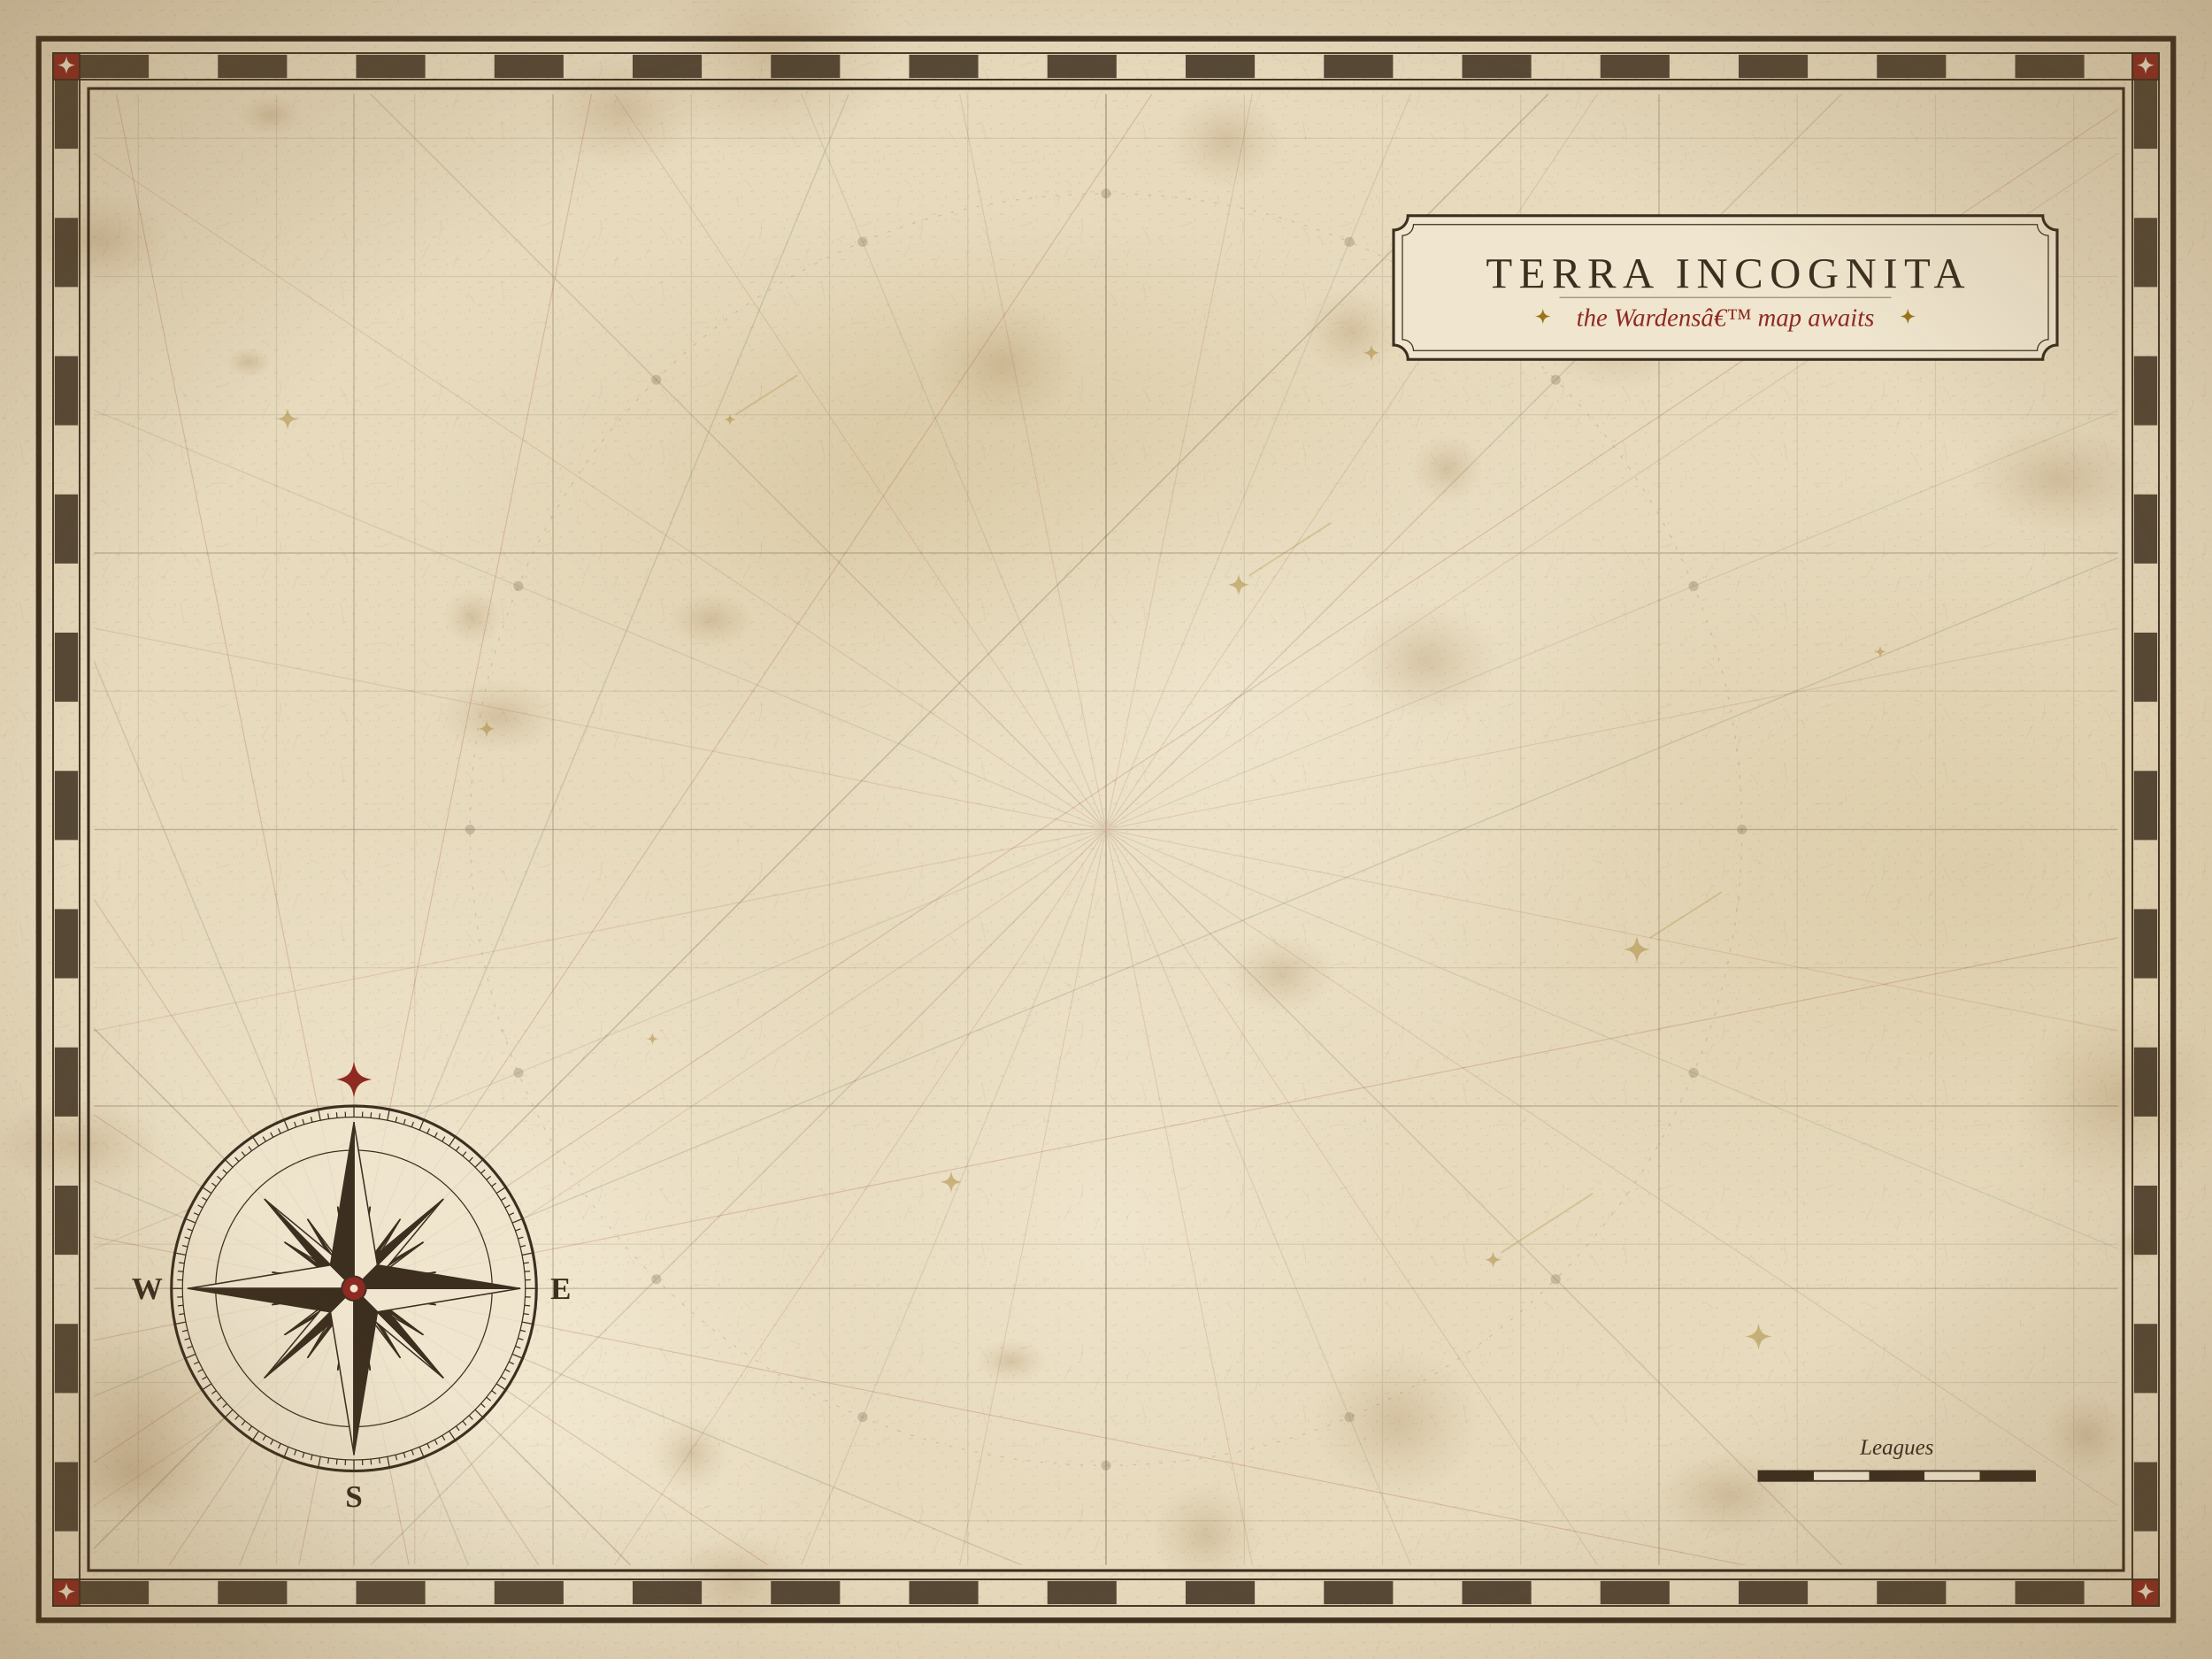
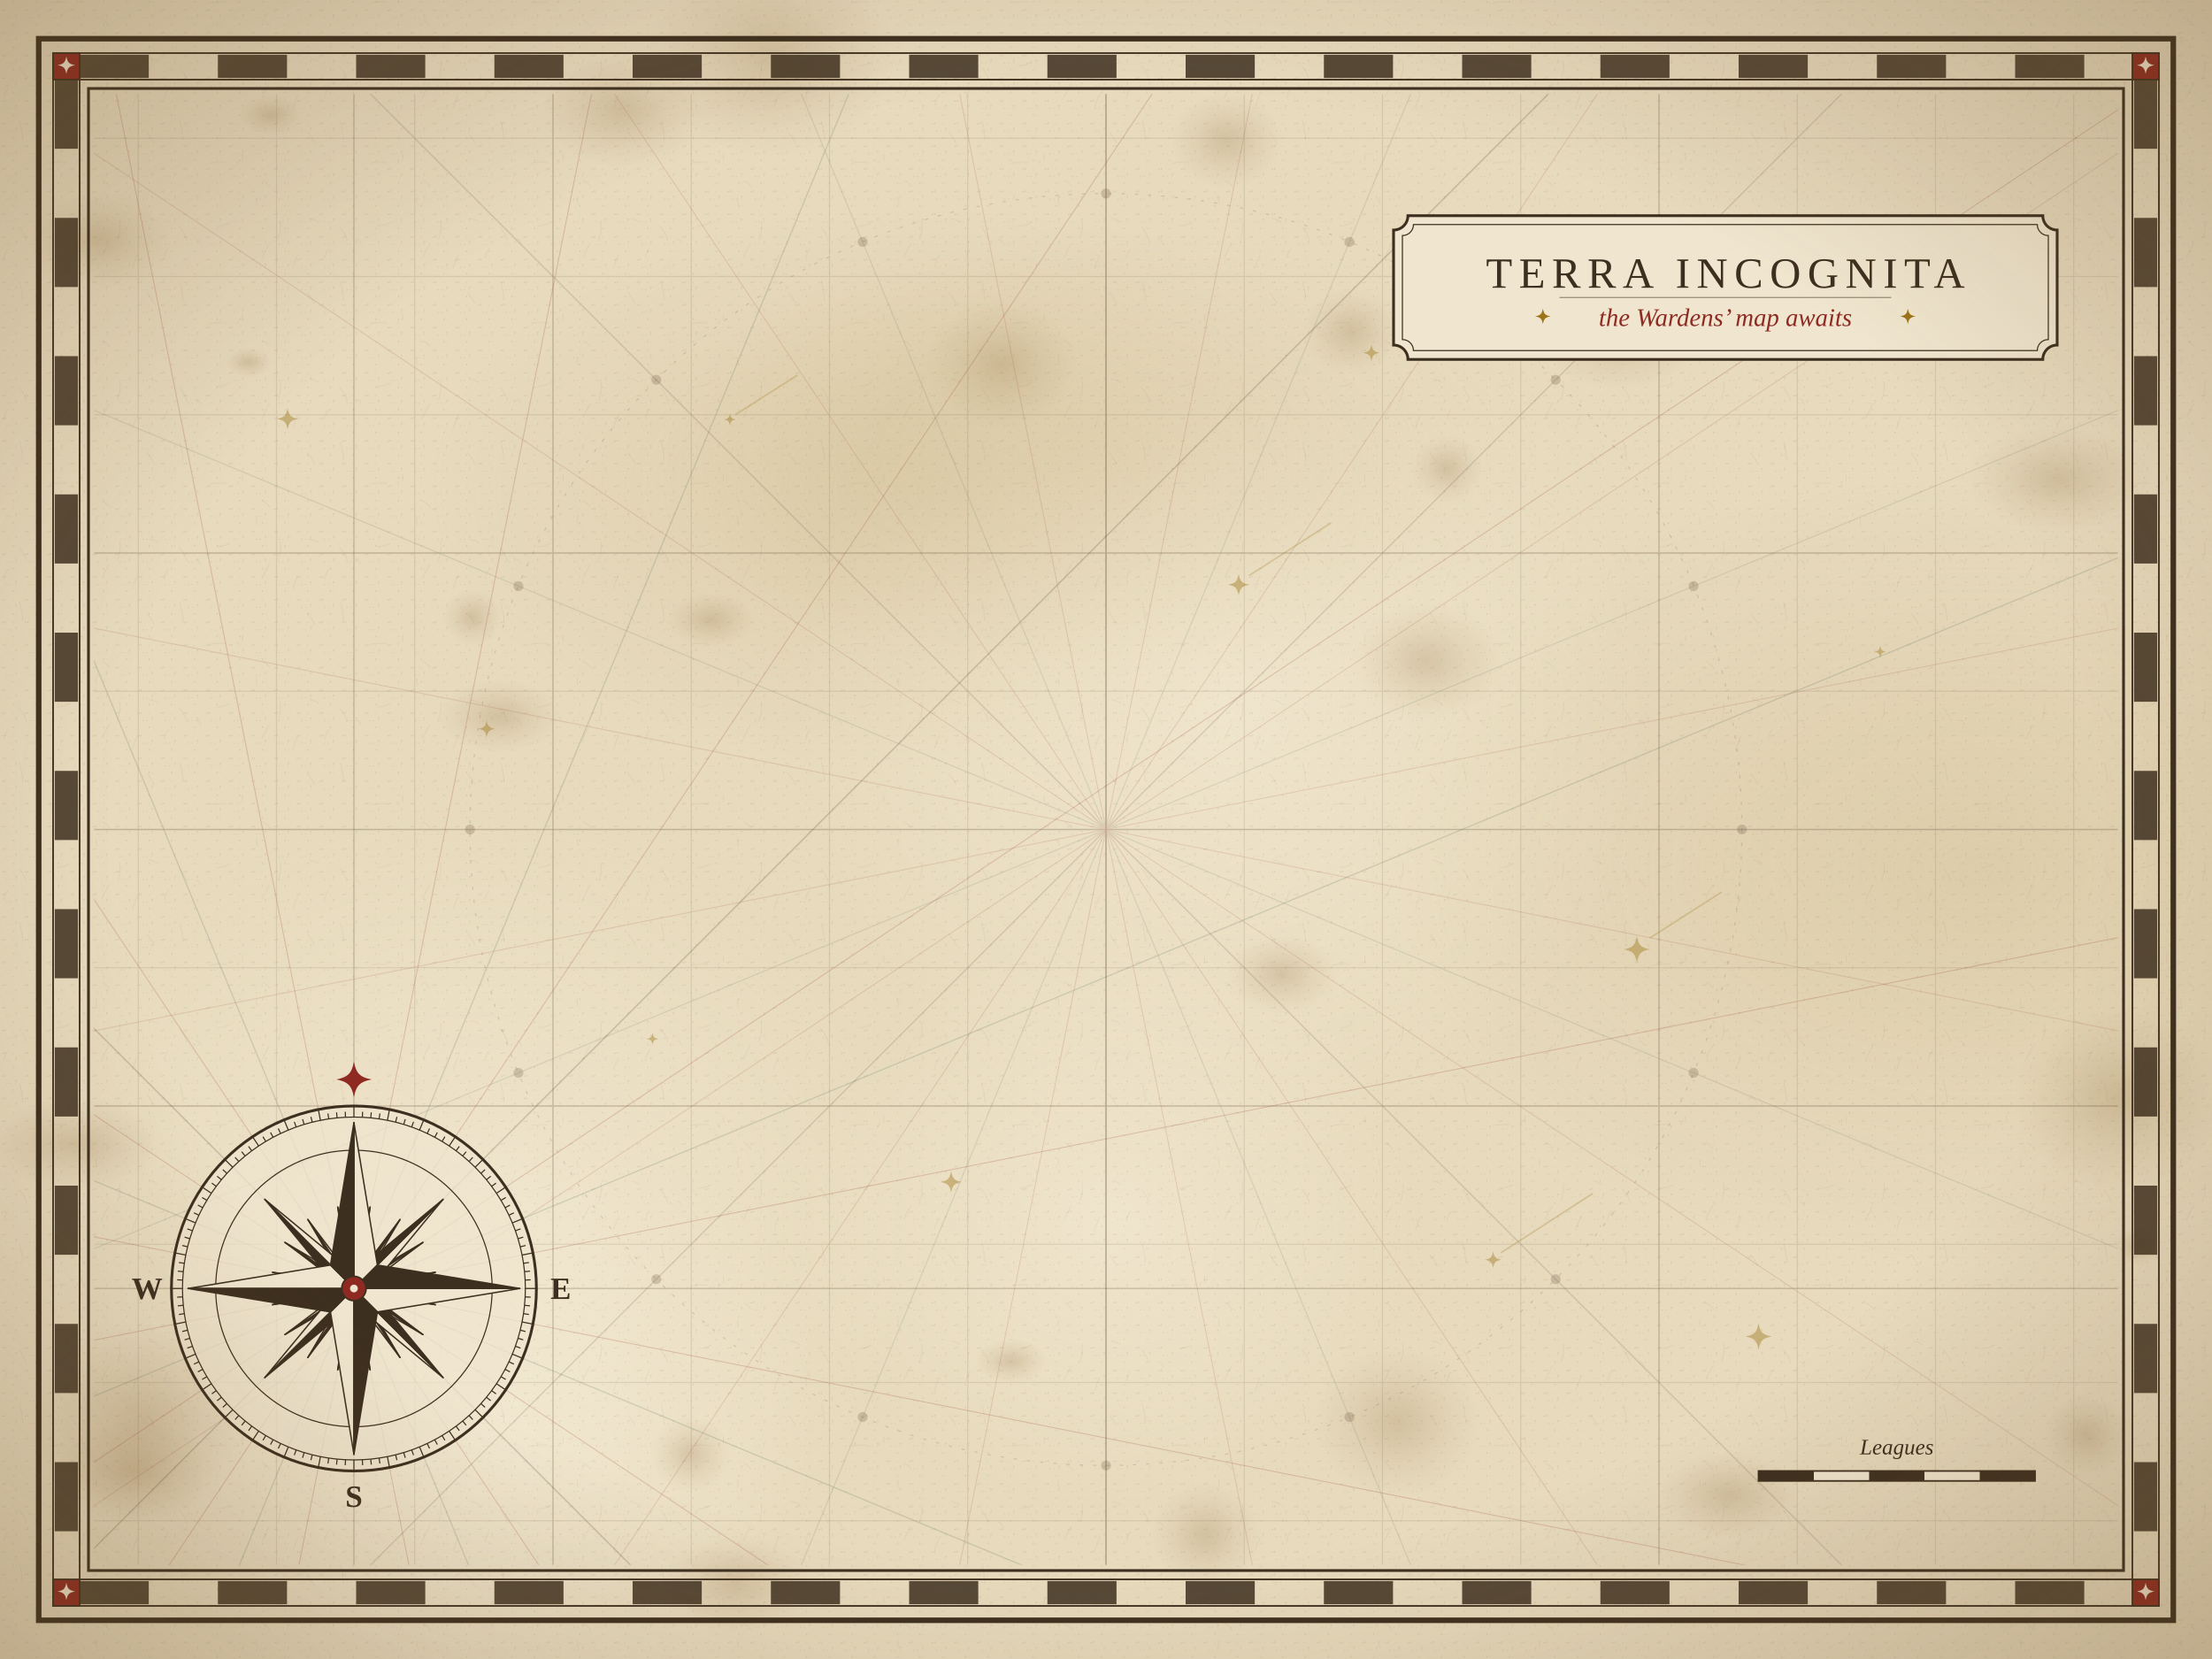
<svg xmlns="http://www.w3.org/2000/svg" viewBox="0 0 4000 3000" width="4000" height="3000">
  <defs>
    <radialGradient id="vig" cx="50%" cy="50%" r="72%">
      <stop offset="0.62" stop-color="#6b4a20" stop-opacity="0" />
      <stop offset="1" stop-color="#6b4a20" stop-opacity="0.34" />
    </radialGradient>
    <radialGradient id="fox">
      <stop offset="0" stop-color="#8a6434" stop-opacity="0.22" />
      <stop offset="0.55" stop-color="#8a6434" stop-opacity="0.08" />
      <stop offset="1" stop-color="#8a6434" stop-opacity="0" />
    </radialGradient>
    <radialGradient id="light">
      <stop offset="0" stop-color="#f6eed9" stop-opacity="0.55" />
      <stop offset="1" stop-color="#f6eed9" stop-opacity="0" />
    </radialGradient>
    <radialGradient id="dark">
      <stop offset="0" stop-color="#c9b385" stop-opacity="0.35" />
      <stop offset="1" stop-color="#c9b385" stop-opacity="0" />
    </radialGradient>
    <pattern id="grain" width="41" height="41" patternUnits="userSpaceOnUse">
      <g fill="#5c4426">
        <circle cx="23.7" cy="3.1" r="1.1" opacity="0.18" />
        <circle cx="19.6" cy="32" r="1" opacity="0.11" />
        <circle cx="23.3" cy="18.5" r="0.7" opacity="0.20" />
        <circle cx="9.2" cy="18" r="1.3" opacity="0.15" />
        <circle cx="12.9" cy="32.2" r="1.1" opacity="0.13" />
        <circle cx="29.3" cy="27.6" r="1.4" opacity="0.13" />
        <circle cx="28.5" cy="31.4" r="0.9" opacity="0.10" />
        <circle cx="5.1" cy="18.8" r="1.1" opacity="0.19" />
        <circle cx="29.3" cy="3.5" r="0.8" opacity="0.11" />
      </g>
    </pattern>
    <pattern id="fibres" width="290" height="290" patternUnits="userSpaceOnUse">
      <g fill="none" stroke="#6e5534" stroke-width="1.3" stroke-linecap="round" opacity="0.09">
        <path d="M239.8 194.3Q244.5 177.1 248.7 171.1" />
        <path d="M119.8 3.6Q102.9 2.3 89.6 5.3" />
        <path d="M175.2 79.3Q173.1 73.8 174.4 66.6" />
        <path d="M286 111.7Q281.1 107 270.2 105.2" />
        <path d="M14.2 160Q6.5 171.2 7.7 177.3" />
        <path d="M64.2 142.8Q69.9 141.5 72.8 151.1" />
        <path d="M197.9 46.9Q189.6 36.9 184.8 36.7" />
        <path d="M139.2 5.1Q144.5 -7.7 139.3 -20.6" />
        <path d="M47.6 144.5Q45.8 134.2 34.7 121" />
        <path d="M35.7 219.5Q41 241.7 41 252.8" />
        <path d="M289.4 137.2Q303.7 131.1 307.9 118.9" />
        <path d="M278.8 258.7Q276.2 252.5 265.8 238.9" />
        <path d="M197.2 150.2Q190.1 162 184.4 175.4" />
        <path d="M216.4 109.8Q219.9 121 213 142.8" />
        <path d="M148 278.4Q148.6 299.1 150.2 309.8" />
        <path d="M126 112.3Q111.1 119.3 102.4 118.7" />
      </g>
    </pattern>
    <clipPath id="inner">
      <rect x="170" y="170" width="3660" height="2660" />
    </clipPath>
  </defs>
  <rect width="4000" height="3000" fill="#e7dabd" />
  <g>
    <ellipse cx="880.4" cy="2597.3" rx="596.3" ry="601.8" fill="url(#light)" />
    <ellipse cx="1988" cy="820.8" rx="792" ry="406" fill="url(#dark)" />
    <ellipse cx="840.4" cy="2229" rx="807.8" ry="772.9" fill="url(#light)" />
    <ellipse cx="3586.8" cy="1571.9" rx="1138.4" ry="711.2" fill="url(#dark)" />
    <ellipse cx="2008.3" cy="2211.9" rx="557.6" ry="517.3" fill="url(#light)" />
    <ellipse cx="1682.8" cy="884" rx="900.6" ry="506.1" fill="url(#dark)" />
    <ellipse cx="2212.3" cy="1266.5" rx="768.4" ry="846.3" fill="url(#light)" />
  </g>
  <rect width="4000" height="3000" fill="url(#fibres)" />
  <rect width="4000" height="3000" fill="url(#grain)" />
  <g>
    <ellipse cx="2579.1" cy="1195" rx="136.2" ry="106.5" fill="url(#fox)" />
    <ellipse cx="2928.8" cy="610.4" rx="143.2" ry="92.6" fill="url(#fox)" />
    <ellipse cx="2317.2" cy="1760.9" rx="99.4" ry="71.9" fill="url(#fox)" />
    <ellipse cx="854.5" cy="1116.1" rx="52.2" ry="50.6" fill="url(#fox)" />
    <ellipse cx="2180.2" cy="2776.1" rx="96.5" ry="93.8" fill="url(#fox)" />
    <ellipse cx="1248.9" cy="2629.9" rx="71.8" ry="69.9" fill="url(#fox)" />
    <ellipse cx="1829.1" cy="2461.2" rx="64.3" ry="40.6" fill="url(#fox)" />
    <ellipse cx="1812" cy="658.1" rx="136.6" ry="116.7" fill="url(#fox)" />
    <ellipse cx="2616.8" cy="847.5" rx="64.3" ry="61.2" fill="url(#fox)" />
    <ellipse cx="1124.6" cy="199.2" rx="144.9" ry="100.9" fill="url(#fox)" />
    <ellipse cx="1285.7" cy="1120.8" rx="77.5" ry="48.3" fill="url(#fox)" />
    <ellipse cx="3867.6" cy="2252.9" rx="42.4" ry="35.3" fill="url(#fox)" />
    <ellipse cx="2443.9" cy="599.3" rx="87.8" ry="78.7" fill="url(#fox)" />
    <ellipse cx="1329.4" cy="2864.5" rx="134.2" ry="87.1" fill="url(#fox)" />
    <ellipse cx="2525.9" cy="2571.1" rx="149.5" ry="134.5" fill="url(#fox)" />
    <ellipse cx="3772.7" cy="2595.2" rx="76.6" ry="75.2" fill="url(#fox)" />
    <ellipse cx="489.3" cy="208.1" rx="57.8" ry="36.6" fill="url(#fox)" />
    <ellipse cx="449.5" cy="655.1" rx="40.4" ry="27" fill="url(#fox)" />
    <ellipse cx="242" cy="2661.4" rx="139.8" ry="93.5" fill="url(#fox)" />
    <ellipse cx="2217.5" cy="253.9" rx="100.3" ry="85.1" fill="url(#fox)" />
    <ellipse cx="903.2" cy="1294.9" rx="108.8" ry="65.9" fill="url(#fox)" />
    <ellipse cx="180.5" cy="433.8" rx="128.4" ry="87.9" fill="url(#fox)" />
    <ellipse cx="138.8" cy="2069" rx="156.8" ry="82.5" fill="url(#fox)" />
    <ellipse cx="3722.1" cy="866.4" rx="166.8" ry="96" fill="url(#fox)" />
    <ellipse cx="1395.2" cy="101.1" rx="224.4" ry="180.8" fill="url(#fox)" />
    <ellipse cx="3125.9" cy="2703.1" rx="125.9" ry="77.9" fill="url(#fox)" />
    <ellipse cx="255.8" cy="2568.1" rx="201.4" ry="175.6" fill="url(#fox)" />
    <ellipse cx="3829.9" cy="1983.6" rx="187.5" ry="166.7" fill="url(#fox)" />
  </g>
  <g clip-path="url(#inner)">
    <path d="M250 170V2830M500 170V2830M750 170V2830M1000 170V2830M1250 170V2830M1500 170V2830M1750 170V2830M2000 170V2830M2250 170V2830M2500 170V2830M2750 170V2830M3000 170V2830M3250 170V2830M3500 170V2830M3750 170V2830M170 250H3830M170 500H3830M170 750H3830M170 1000H3830M170 1250H3830M170 1500H3830M170 1750H3830M170 2000H3830M170 2250H3830M170 2500H3830M170 2750H3830" fill="none" stroke="#5a4630" stroke-width="2" opacity="0.13" />
    <path d="M1000 170V2830M2000 170V2830M3000 170V2830M170 1000H3830M170 2000H3830" fill="none" stroke="#5a4630" stroke-width="3" opacity="0.14" />
    <g fill="none" opacity="0.14">
      <path d="M2000 1500L2000 -1500M2000 1500L4121.3 -621.3M2000 1500L5000 1500M2000 1500L4121.3 3621.3M2000 1500L2000 4500M2000 1500L-121.3 3621.3M2000 1500L-1000 1500M2000 1500L-121.3 -621.3" stroke="#3d2f1f" stroke-width="2.6" />
      <path d="M2000 1500L3148.1 -1271.6M2000 1500L4771.6 351.9M2000 1500L4771.6 2648.1M2000 1500L3148.1 4271.6M2000 1500L851.9 4271.6M2000 1500L-771.6 2648.1M2000 1500L-771.6 351.9M2000 1500L851.9 -1271.6" stroke="#4d6b55" stroke-width="2.2" />
      <path d="M2000 1500L2585.3 -1442.4M2000 1500L3666.7 -994.4M2000 1500L4494.4 -166.7M2000 1500L4942.4 914.7M2000 1500L4942.4 2085.3M2000 1500L4494.4 3166.7M2000 1500L3666.7 3994.4M2000 1500L2585.3 4442.4M2000 1500L1414.7 4442.4M2000 1500L333.3 3994.4M2000 1500L-494.4 3166.7M2000 1500L-942.4 2085.3M2000 1500L-942.4 914.7M2000 1500L-494.4 -166.7M2000 1500L333.3 -994.4M2000 1500L1414.7 -1442.4" stroke="#8e2a22" stroke-width="1.8" />
    </g>
    <g fill="none" opacity="0.2">
      <path d="M640 2330L640 -2870M640 2330L4317 -1347M640 2330L5840 2330M640 2330L4317 6007M640 2330L640 7530M640 2330L-3037 6007M640 2330L-4560 2330M640 2330L-3037 -1347" stroke="#3d2f1f" stroke-width="2.6" />
      <path d="M640 2330L2630 -2474.2M640 2330L5444.2 340M640 2330L5444.2 4320M640 2330L2630 7134.2M640 2330L-1350 7134.2M640 2330L-4164.2 4320M640 2330L-4164.2 340M640 2330L-1350 -2474.2" stroke="#4d6b55" stroke-width="2.2" />
      <path d="M640 2330L1654.5 -2770.1M640 2330L3529 -1993.6M640 2330L4963.6 -559M640 2330L5740.1 1315.5M640 2330L5740.1 3344.5M640 2330L4963.6 5219M640 2330L3529 6653.6M640 2330L1654.5 7430.1M640 2330L-374.5 7430.1M640 2330L-2249 6653.6M640 2330L-3683.6 5219M640 2330L-4460.1 3344.5M640 2330L-4460.1 1315.5M640 2330L-3683.6 -559M640 2330L-2249 -1993.6M640 2330L-374.5 -2770.1" stroke="#8e2a22" stroke-width="1.8" />
    </g>
    <g fill="#5a4630" opacity="0.22">
      <circle cx="2000" cy="350" r="9" />
      <circle cx="2440.1" cy="437.5" r="9" />
      <circle cx="2813.2" cy="686.8" r="9" />
      <circle cx="3062.5" cy="1059.9" r="9" />
      <circle cx="3150" cy="1500" r="9" />
      <circle cx="3062.5" cy="1940.1" r="9" />
      <circle cx="2813.2" cy="2313.2" r="9" />
      <circle cx="2440.1" cy="2562.5" r="9" />
      <circle cx="2000" cy="2650" r="9" />
      <circle cx="1559.9" cy="2562.5" r="9" />
      <circle cx="1186.8" cy="2313.2" r="9" />
      <circle cx="937.5" cy="1940.1" r="9" />
      <circle cx="850" cy="1500" r="9" />
      <circle cx="937.5" cy="1059.9" r="9" />
      <circle cx="1186.8" cy="686.8" r="9" />
      <circle cx="1559.9" cy="437.5" r="9" />
    </g>
    <circle cx="2000" cy="1500" r="1150" fill="none" stroke="#5a4630" stroke-width="2" stroke-dasharray="6 18" opacity="0.18" />
    <g opacity="0.42">
      <path d="M1330.8 749.2l110 -70M2984.3 1695.7l128 -82M2259.8 1040.2l146 -94M2715.3 2264.7l164 -106" fill="none" stroke="#9c7419" stroke-width="3" stroke-linecap="round" opacity="0.6" />
      <path d="M1320 748c1.4 7.4 3.1 9.1 10.6 10.6c-7.4 1.4 -9.1 3.1 -10.6 10.6c-1.4 -7.4 -3.1 -9.1 -10.6 -10.6c7.4 -1.4 9.1 -3.1 10.6 -10.6zM2480 623c2 10.5 4.4 12.9 15 15c-10.5 2 -12.9 4.4 -15 15c-2 -10.5 -4.4 -12.9 -15 -15c10.5 -2 12.9 -4.4 15 -15zM1720 2118c2.6 13.6 5.7 16.7 19.4 19.4c-13.6 2.6 -16.7 5.7 -19.4 19.4c-2.6 -13.6 -5.7 -16.7 -19.4 -19.4c13.6 -2.6 16.7 -5.7 19.4 -19.4zM2960 1693c3.2 16.7 7 20.5 23.8 23.8c-16.7 3.2 -20.5 7 -23.8 23.8c-3.2 -16.7 -7 -20.5 -23.8 -23.8c16.7 -3.2 20.5 -7 23.8 -23.8zM3400 1168c1.4 7.4 3.1 9.1 10.6 10.6c-7.4 1.4 -9.1 3.1 -10.6 10.6c-1.4 -7.4 -3.1 -9.1 -10.6 -10.6c7.4 -1.4 9.1 -3.1 10.6 -10.6zM880 1303c2 10.5 4.4 12.9 15 15c-10.5 2 -12.9 4.4 -15 15c-2 -10.5 -4.4 -12.9 -15 -15c10.5 -2 12.9 -4.4 15 -15zM2240 1038c2.6 13.6 5.7 16.7 19.4 19.4c-13.6 2.6 -16.7 5.7 -19.4 19.4c-2.6 -13.6 -5.7 -16.7 -19.4 -19.4c13.6 -2.6 16.7 -5.7 19.4 -19.4zM3180 2393c3.2 16.7 7 20.5 23.8 23.8c-16.7 3.2 -20.5 7 -23.8 23.8c-3.2 -16.7 -7 -20.5 -23.8 -23.8c16.7 -3.2 20.5 -7 23.8 -23.8zM1180 1868c1.4 7.4 3.1 9.1 10.6 10.6c-7.4 1.4 -9.1 3.1 -10.6 10.6c-1.4 -7.4 -3.1 -9.1 -10.6 -10.6c7.4 -1.4 9.1 -3.1 10.6 -10.6zM2700 2263c2 10.5 4.4 12.9 15 15c-10.5 2 -12.9 4.4 -15 15c-2 -10.5 -4.4 -12.9 -15 -15c10.5 -2 12.9 -4.4 15 -15zM520 738c2.6 13.6 5.7 16.7 19.4 19.4c-13.6 2.6 -16.7 5.7 -19.4 19.4c-2.6 -13.6 -5.7 -16.7 -19.4 -19.4c13.6 -2.6 16.7 -5.7 19.4 -19.4z" fill="#9c7419" />
    </g>
  </g>
  <g>
    <circle cx="640" cy="2330" r="330" fill="#f0e6cf" fill-opacity="0.7" stroke="#3d2f1f" stroke-width="5" />
    <circle cx="640" cy="2330" r="310" fill="none" stroke="#3d2f1f" stroke-width="2" />
    <circle cx="640" cy="2330" r="250" fill="none" stroke="#3d2f1f" stroke-width="2" />
    <path d="M950 2330L970 2330M949.6 2345.2L959.6 2345.7M948.5 2360.4L958.5 2361.4M946.6 2375.5L956.5 2377M944 2390.5L963.7 2394.4M940.7 2405.3L950.4 2407.8M936.7 2420L946.2 2422.9M931.9 2434.4L941.3 2437.8M926.4 2448.6L944.9 2456.3M920.2 2462.5L929.3 2466.8M913.4 2476.1L922.2 2480.8M905.9 2489.4L914.5 2494.5M897.8 2502.2L914.4 2513.3M889 2514.7L897 2520.6M879.6 2526.7L887.4 2533M869.7 2538.2L877.1 2544.9M859.2 2549.2L873.3 2563.3M848.2 2559.7L854.9 2567.1M836.7 2569.6L843 2577.4M824.7 2579L830.6 2587M812.2 2587.8L823.3 2604.4M799.4 2595.9L804.5 2604.5M786.1 2603.4L790.8 2612.2M772.5 2610.2L776.8 2619.3M758.6 2616.4L766.3 2634.9M744.4 2621.9L747.8 2631.3M730 2626.7L732.9 2636.2M715.3 2630.7L717.8 2640.4M700.5 2634L704.4 2653.7M685.5 2636.6L687 2646.5M670.4 2638.5L671.4 2648.5M655.2 2639.6L655.7 2649.6M640 2640L640 2660M624.8 2639.6L624.3 2649.6M609.6 2638.5L608.6 2648.5M594.5 2636.6L593 2646.5M579.5 2634L575.6 2653.7M564.7 2630.7L562.2 2640.4M550 2626.7L547.1 2636.2M535.6 2621.9L532.2 2631.3M521.4 2616.4L513.7 2634.9M507.5 2610.2L503.2 2619.3M493.9 2603.4L489.2 2612.2M480.6 2595.9L475.5 2604.5M467.8 2587.8L456.7 2604.4M455.3 2579L449.4 2587M443.3 2569.6L437 2577.4M431.8 2559.7L425.1 2567.1M420.8 2549.2L406.7 2563.3M410.3 2538.2L402.9 2544.9M400.4 2526.7L392.6 2533M391 2514.7L383 2520.6M382.2 2502.2L365.6 2513.3M374.1 2489.4L365.5 2494.5M366.6 2476.1L357.8 2480.8M359.8 2462.5L350.7 2466.8M353.6 2448.6L335.1 2456.3M348.1 2434.4L338.7 2437.8M343.3 2420L333.8 2422.9M339.3 2405.3L329.6 2407.8M336 2390.5L316.3 2394.4M333.4 2375.5L323.5 2377M331.5 2360.4L321.5 2361.4M330.4 2345.2L320.4 2345.7M330 2330L310 2330M330.4 2314.8L320.4 2314.3M331.5 2299.6L321.5 2298.6M333.4 2284.5L323.5 2283M336 2269.5L316.3 2265.6M339.3 2254.7L329.6 2252.2M343.3 2240L333.8 2237.1M348.1 2225.6L338.7 2222.2M353.6 2211.4L335.1 2203.7M359.8 2197.5L350.7 2193.2M366.6 2183.9L357.8 2179.2M374.1 2170.6L365.5 2165.5M382.2 2157.8L365.6 2146.7M391 2145.3L383 2139.4M400.4 2133.3L392.6 2127M410.3 2121.8L402.9 2115.1M420.8 2110.8L406.7 2096.7M431.8 2100.3L425.1 2092.9M443.3 2090.4L437 2082.6M455.3 2081L449.4 2073M467.8 2072.2L456.7 2055.6M480.6 2064.1L475.5 2055.5M493.9 2056.6L489.2 2047.8M507.5 2049.8L503.2 2040.7M521.4 2043.6L513.7 2025.1M535.6 2038.1L532.2 2028.7M550 2033.3L547.1 2023.8M564.7 2029.3L562.2 2019.6M579.5 2026L575.6 2006.3M594.5 2023.4L593 2013.5M609.6 2021.5L608.6 2011.5M624.8 2020.4L624.3 2010.4M640 2020L640 2000M655.2 2020.4L655.7 2010.4M670.4 2021.5L671.4 2011.5M685.5 2023.4L687 2013.5M700.5 2026L704.4 2006.3M715.3 2029.3L717.8 2019.6M730 2033.3L732.9 2023.8M744.4 2038.1L747.8 2028.7M758.6 2043.6L766.3 2025.1M772.5 2049.8L776.8 2040.7M786.1 2056.6L790.8 2047.8M799.4 2064.1L804.5 2055.5M812.2 2072.2L823.3 2055.6M824.7 2081L830.6 2073M836.7 2090.4L843 2082.6M848.2 2100.3L854.9 2092.9M859.2 2110.8L873.3 2096.7M869.7 2121.8L877.1 2115.1M879.6 2133.3L887.4 2127M889 2145.3L897 2139.4M897.8 2157.8L914.4 2146.7M905.9 2170.6L914.5 2165.5M913.4 2183.9L922.2 2179.2M920.2 2197.5L929.3 2193.2M926.4 2211.4L944.9 2203.7M931.9 2225.6L941.3 2222.2M936.7 2240L946.2 2237.1M940.7 2254.7L950.4 2252.2M944 2269.5L963.7 2265.6M946.6 2284.5L956.5 2283M948.5 2299.6L958.5 2298.6M949.6 2314.8L959.6 2314.3" stroke="#3d2f1f" stroke-width="2" />
    <path d="M640 2330L653 2298.6L669.3 2182.9zM640 2330L664 2306L723.3 2205.3zM640 2330L671.4 2317L764.7 2246.7zM640 2330L674 2330L787.1 2300.7zM640 2330L671.4 2343L787.1 2359.3zM640 2330L664 2354L764.7 2413.3zM640 2330L653 2361.4L723.3 2454.7zM640 2330L640 2364L669.3 2477.1zM640 2330L627 2361.4L610.7 2477.1zM640 2330L616 2354L556.7 2454.7zM640 2330L608.6 2343L515.3 2413.3zM640 2330L606 2330L492.9 2359.3zM640 2330L608.6 2317L492.9 2300.7zM640 2330L616 2306L515.3 2246.7zM640 2330L627 2298.6L556.7 2205.3zM640 2330L640 2296L610.7 2182.9z" fill="#f0e6cf" stroke="#3d2f1f" stroke-width="2.5" stroke-linejoin="round" />
    <path d="M640 2330L640 2296L669.3 2182.9zM640 2330L653 2298.6L723.3 2205.3zM640 2330L664 2306L764.7 2246.7zM640 2330L671.4 2317L787.1 2300.7zM640 2330L674 2330L787.1 2359.3zM640 2330L671.4 2343L764.7 2413.3zM640 2330L664 2354L723.3 2454.7zM640 2330L653 2361.4L669.3 2477.1zM640 2330L640 2364L610.7 2477.1zM640 2330L627 2361.4L556.7 2454.7zM640 2330L616 2354L515.3 2413.3zM640 2330L608.6 2343L492.9 2359.3zM640 2330L606 2330L492.9 2300.7zM640 2330L608.6 2317L515.3 2246.7zM640 2330L616 2306L556.7 2205.3zM640 2330L627 2298.6L610.7 2182.9z" fill="#3d2f1f" stroke="#3d2f1f" stroke-width="2.5" stroke-linejoin="round" />
    <path d="M640 2330L682.5 2312.4L801.2 2168.8zM640 2330L657.6 2372.5L801.2 2491.2zM640 2330L597.5 2347.6L478.8 2491.2zM640 2330L622.4 2287.5L478.8 2168.8z" fill="#f0e6cf" stroke="#3d2f1f" stroke-width="2.5" stroke-linejoin="round" />
    <path d="M640 2330L657.6 2287.5L801.2 2168.8zM640 2330L682.5 2347.6L801.2 2491.2zM640 2330L622.4 2372.5L478.8 2491.2zM640 2330L597.5 2312.4L478.8 2168.8z" fill="#3d2f1f" stroke="#3d2f1f" stroke-width="2.5" stroke-linejoin="round" />
    <path d="M640 2330L682.4 2287.6L640 2030zM640 2330L682.4 2372.4L940 2330zM640 2330L597.6 2372.4L640 2630zM640 2330L597.6 2287.6L340 2330z" fill="#f0e6cf" stroke="#3d2f1f" stroke-width="2.5" stroke-linejoin="round" />
    <path d="M640 2330L597.6 2287.6L640 2030zM640 2330L682.4 2287.6L940 2330zM640 2330L682.4 2372.4L640 2630zM640 2330L597.6 2372.4L340 2330z" fill="#3d2f1f" stroke="#3d2f1f" stroke-width="2.5" stroke-linejoin="round" />
    <circle cx="640" cy="2330" r="22" fill="#8e2a22" stroke="#3d2f1f" stroke-width="3" />
    <circle cx="640" cy="2330" r="7" fill="#f0e6cf" />
    <path d="M640 1920c4 21 11 28 32 32-21 4-28 11-32 32-4-21-11-28-32-32 21-4 28-11 32-32z" fill="#8e2a22" />
    <text x="1014" y="2330" font-size="56" font-family="Georgia, 'Times New Roman', serif" font-weight="700" fill="#3d2f1f" text-anchor="middle" dominant-baseline="central">E</text>
    <text x="640" y="2706" font-size="56" font-family="Georgia, 'Times New Roman', serif" font-weight="700" fill="#3d2f1f" text-anchor="middle" dominant-baseline="central">S</text>
    <text x="266" y="2330" font-size="56" font-family="Georgia, 'Times New Roman', serif" font-weight="700" fill="#3d2f1f" text-anchor="middle" dominant-baseline="central">W</text>
  </g>
  <g>
    <path d="M2546 390H3694a26 26 0 0 0 26 26V624a26 26 0 0 0 -26 26H2546a26 26 0 0 0 -26 -26V416a26 26 0 0 0 26 -26z" fill="#f0e6cf" stroke="#3d2f1f" stroke-width="5" />
    <path d="M2556 406H3684a20 20 0 0 0 20 20V614a20 20 0 0 0 -20 20H2556a20 20 0 0 0 -20 -20V426a20 20 0 0 0 20 -20z" fill="none" stroke="#3d2f1f" stroke-width="2" />
    <text x="3120" y="494" font-family="Georgia, 'Times New Roman', serif" font-size="78" letter-spacing="12" fill="#3d2f1f" text-anchor="middle" dominant-baseline="central">TERRA INCOGNITA</text>
-     <text x="3120" y="574" font-family="Georgia, 'Times New Roman', serif" font-size="46" font-style="italic" fill="#8e2a22" text-anchor="middle" dominant-baseline="central">the Wardensâ€™ map awaits</text>
+     <text x="3120" y="574" font-family="Georgia, 'Times New Roman', serif" font-size="46" font-style="italic" fill="#8e2a22" text-anchor="middle" dominant-baseline="central">the Wardens’ map awaits</text>
    <path d="M2790 558c1.92 9.92 4.16 12.16 14.08 14.08c-9.92 1.92 -12.16 4.16 -14.08 14.08c-1.92 -9.92 -4.16 -12.16 -14.08 -14.08c9.92 -1.92 12.16 -4.16 14.08 -14.08zM3450 558c1.92 9.92 4.16 12.16 14.08 14.08c-9.92 1.92 -12.16 4.16 -14.08 14.08c-1.92 -9.92 -4.16 -12.16 -14.08 -14.08c9.92 -1.92 12.16 -4.16 14.08 -14.08z" fill="#9c7419" />
    <path d="M2820 538H3420" stroke="#3d2f1f" stroke-width="2" opacity="0.5" />
  </g>
  <g>
    <rect x="3180" y="2660" width="100" height="18" fill="#3d2f1f" />
    <rect x="3280" y="2660" width="100" height="18" fill="#f0e6cf" />
    <rect x="3380" y="2660" width="100" height="18" fill="#3d2f1f" />
    <rect x="3480" y="2660" width="100" height="18" fill="#f0e6cf" />
    <rect x="3580" y="2660" width="100" height="18" fill="#3d2f1f" />
    <rect x="3180" y="2660" width="500" height="18" fill="none" stroke="#3d2f1f" stroke-width="3" />
    <text x="3430" y="2630" font-family="Georgia, 'Times New Roman', serif" font-size="40" font-style="italic" fill="#3d2f1f" text-anchor="middle">Leagues</text>
  </g>
  <g fill="none" stroke="#3d2f1f">
    <rect x="70" y="70" width="3860" height="2860" stroke-width="10" />
    <rect x="96" y="96" width="3808" height="2808" stroke-width="3" />
    <rect x="144" y="144" width="3712" height="2712" stroke-width="3" />
    <rect x="160" y="160" width="3680" height="2680" stroke-width="5" />
  </g>
  <path d="M144 120H3856M144 2880H3856M120 144V2856M3880 144V2856" fill="none" stroke="#3d2f1f" stroke-width="42" stroke-dasharray="125 125" opacity="0.85" />
  <g fill="#8e2a22" stroke="#3d2f1f" stroke-width="3">
    <rect x="96" y="96" width="48" height="48" />
    <rect x="3856" y="96" width="48" height="48" />
    <rect x="96" y="2856" width="48" height="48" />
    <rect x="3856" y="2856" width="48" height="48" />
  </g>
  <path d="M120 102c2.16 11.16 4.68 13.68 15.84 15.84c-11.16 2.16 -13.68 4.68 -15.84 15.84c-2.16 -11.16 -4.68 -13.68 -15.84 -15.84c11.16 -2.16 13.68 -4.68 15.84 -15.84zM3880 102c2.16 11.16 4.68 13.68 15.84 15.84c-11.16 2.16 -13.68 4.68 -15.84 15.84c-2.16 -11.16 -4.68 -13.68 -15.84 -15.84c11.16 -2.16 13.68 -4.68 15.84 -15.84zM120 2862c2.16 11.16 4.68 13.68 15.84 15.84c-11.16 2.16 -13.68 4.68 -15.84 15.84c-2.16 -11.16 -4.68 -13.68 -15.84 -15.84c11.16 -2.16 13.68 -4.68 15.84 -15.84zM3880 2862c2.16 11.16 4.68 13.68 15.84 15.84c-11.16 2.16 -13.68 4.68 -15.84 15.84c-2.16 -11.16 -4.68 -13.68 -15.84 -15.84c11.16 -2.16 13.68 -4.68 15.84 -15.84z" fill="#f0e6cf" />
  <rect width="4000" height="3000" fill="url(#vig)" />
</svg>
